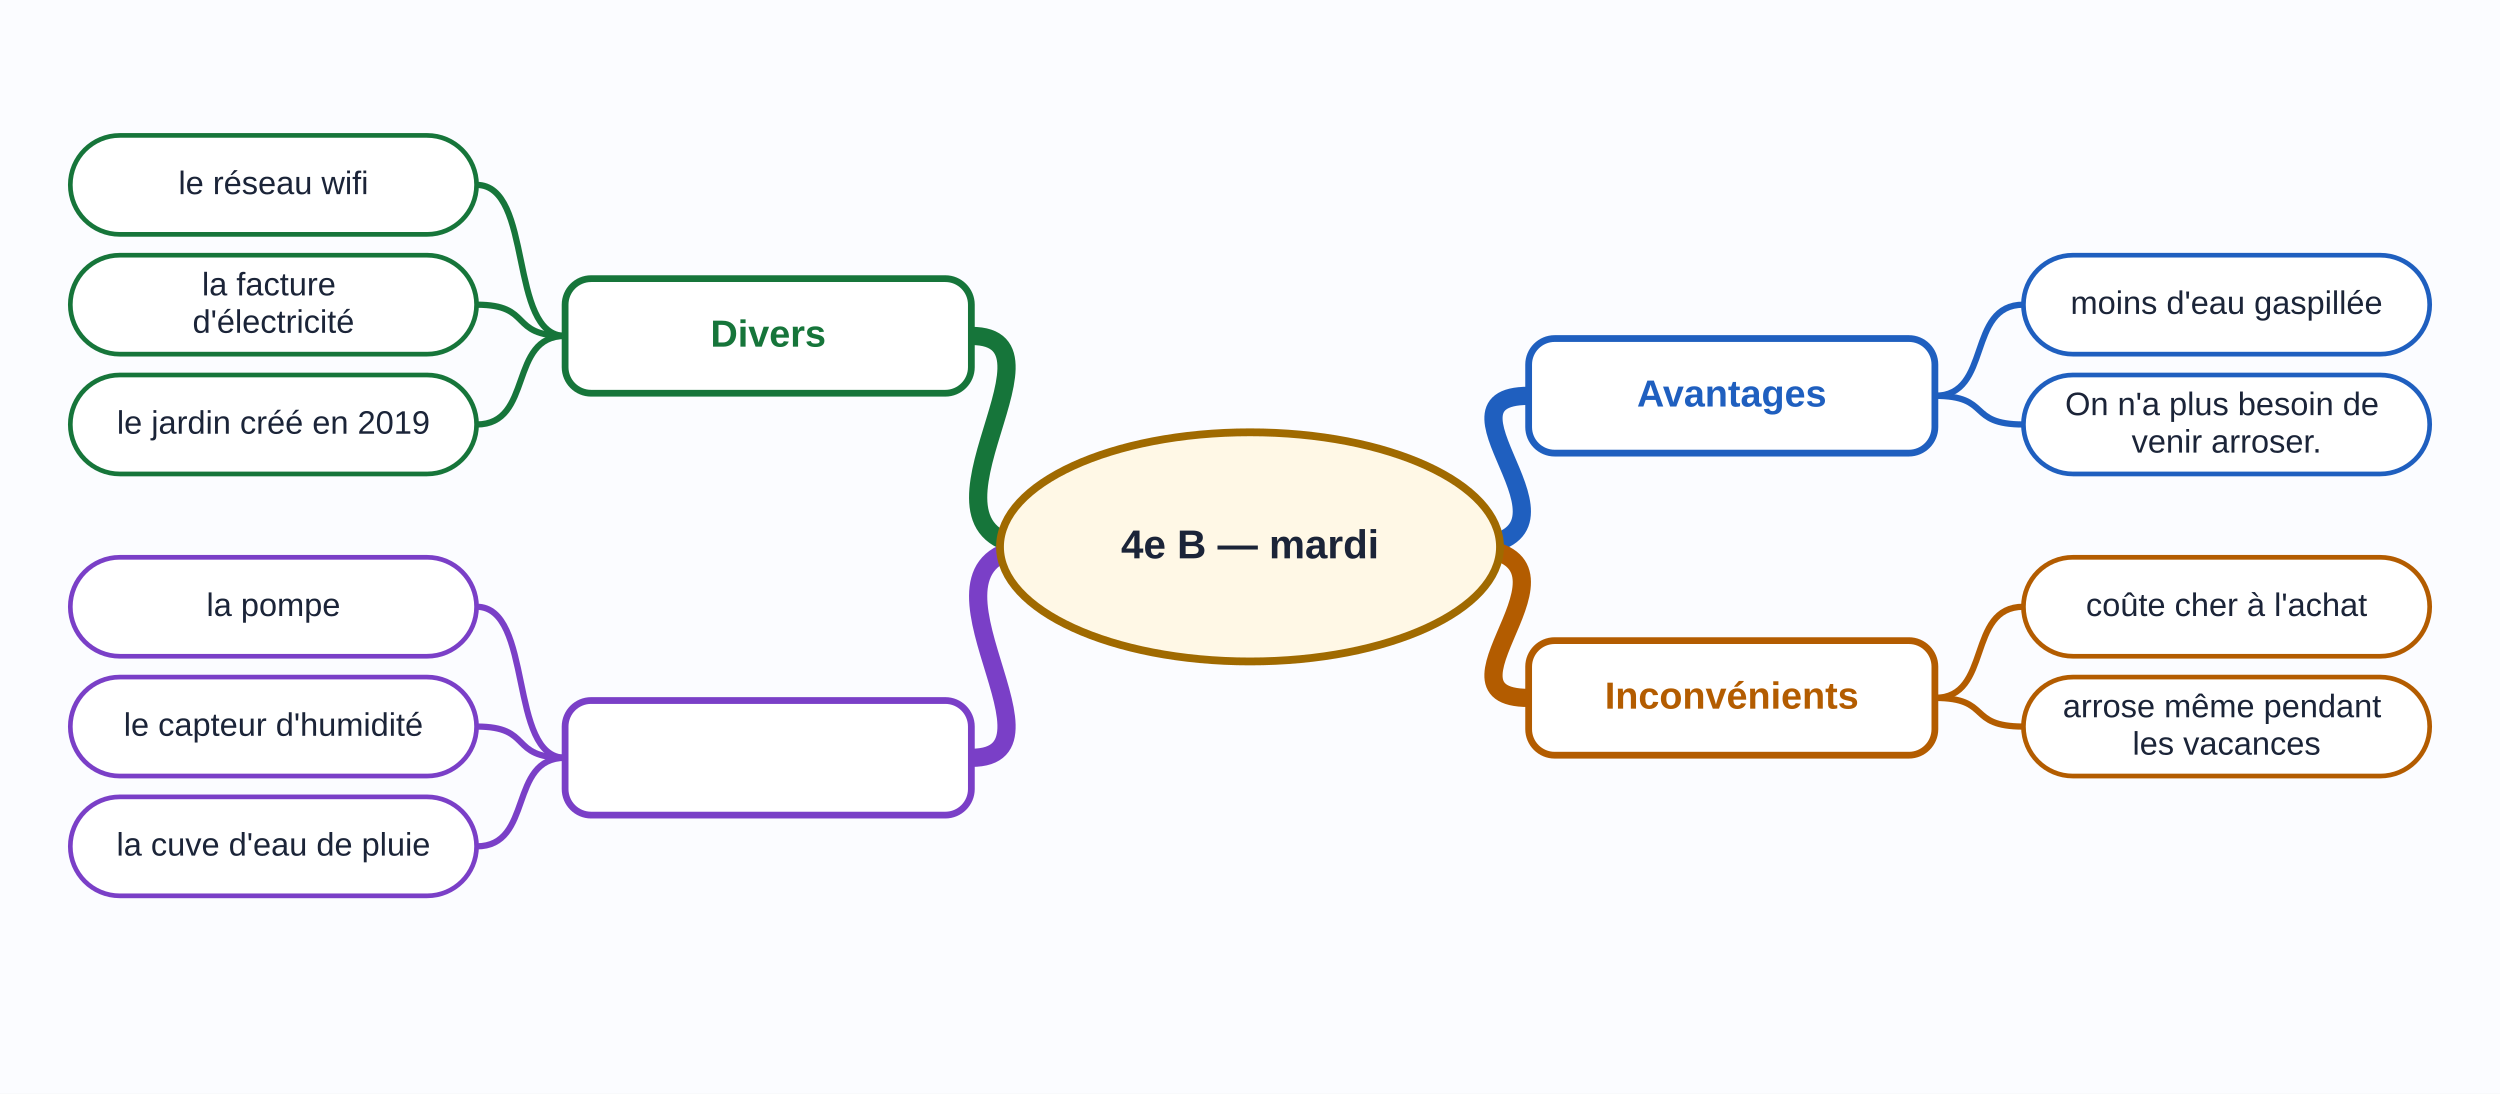
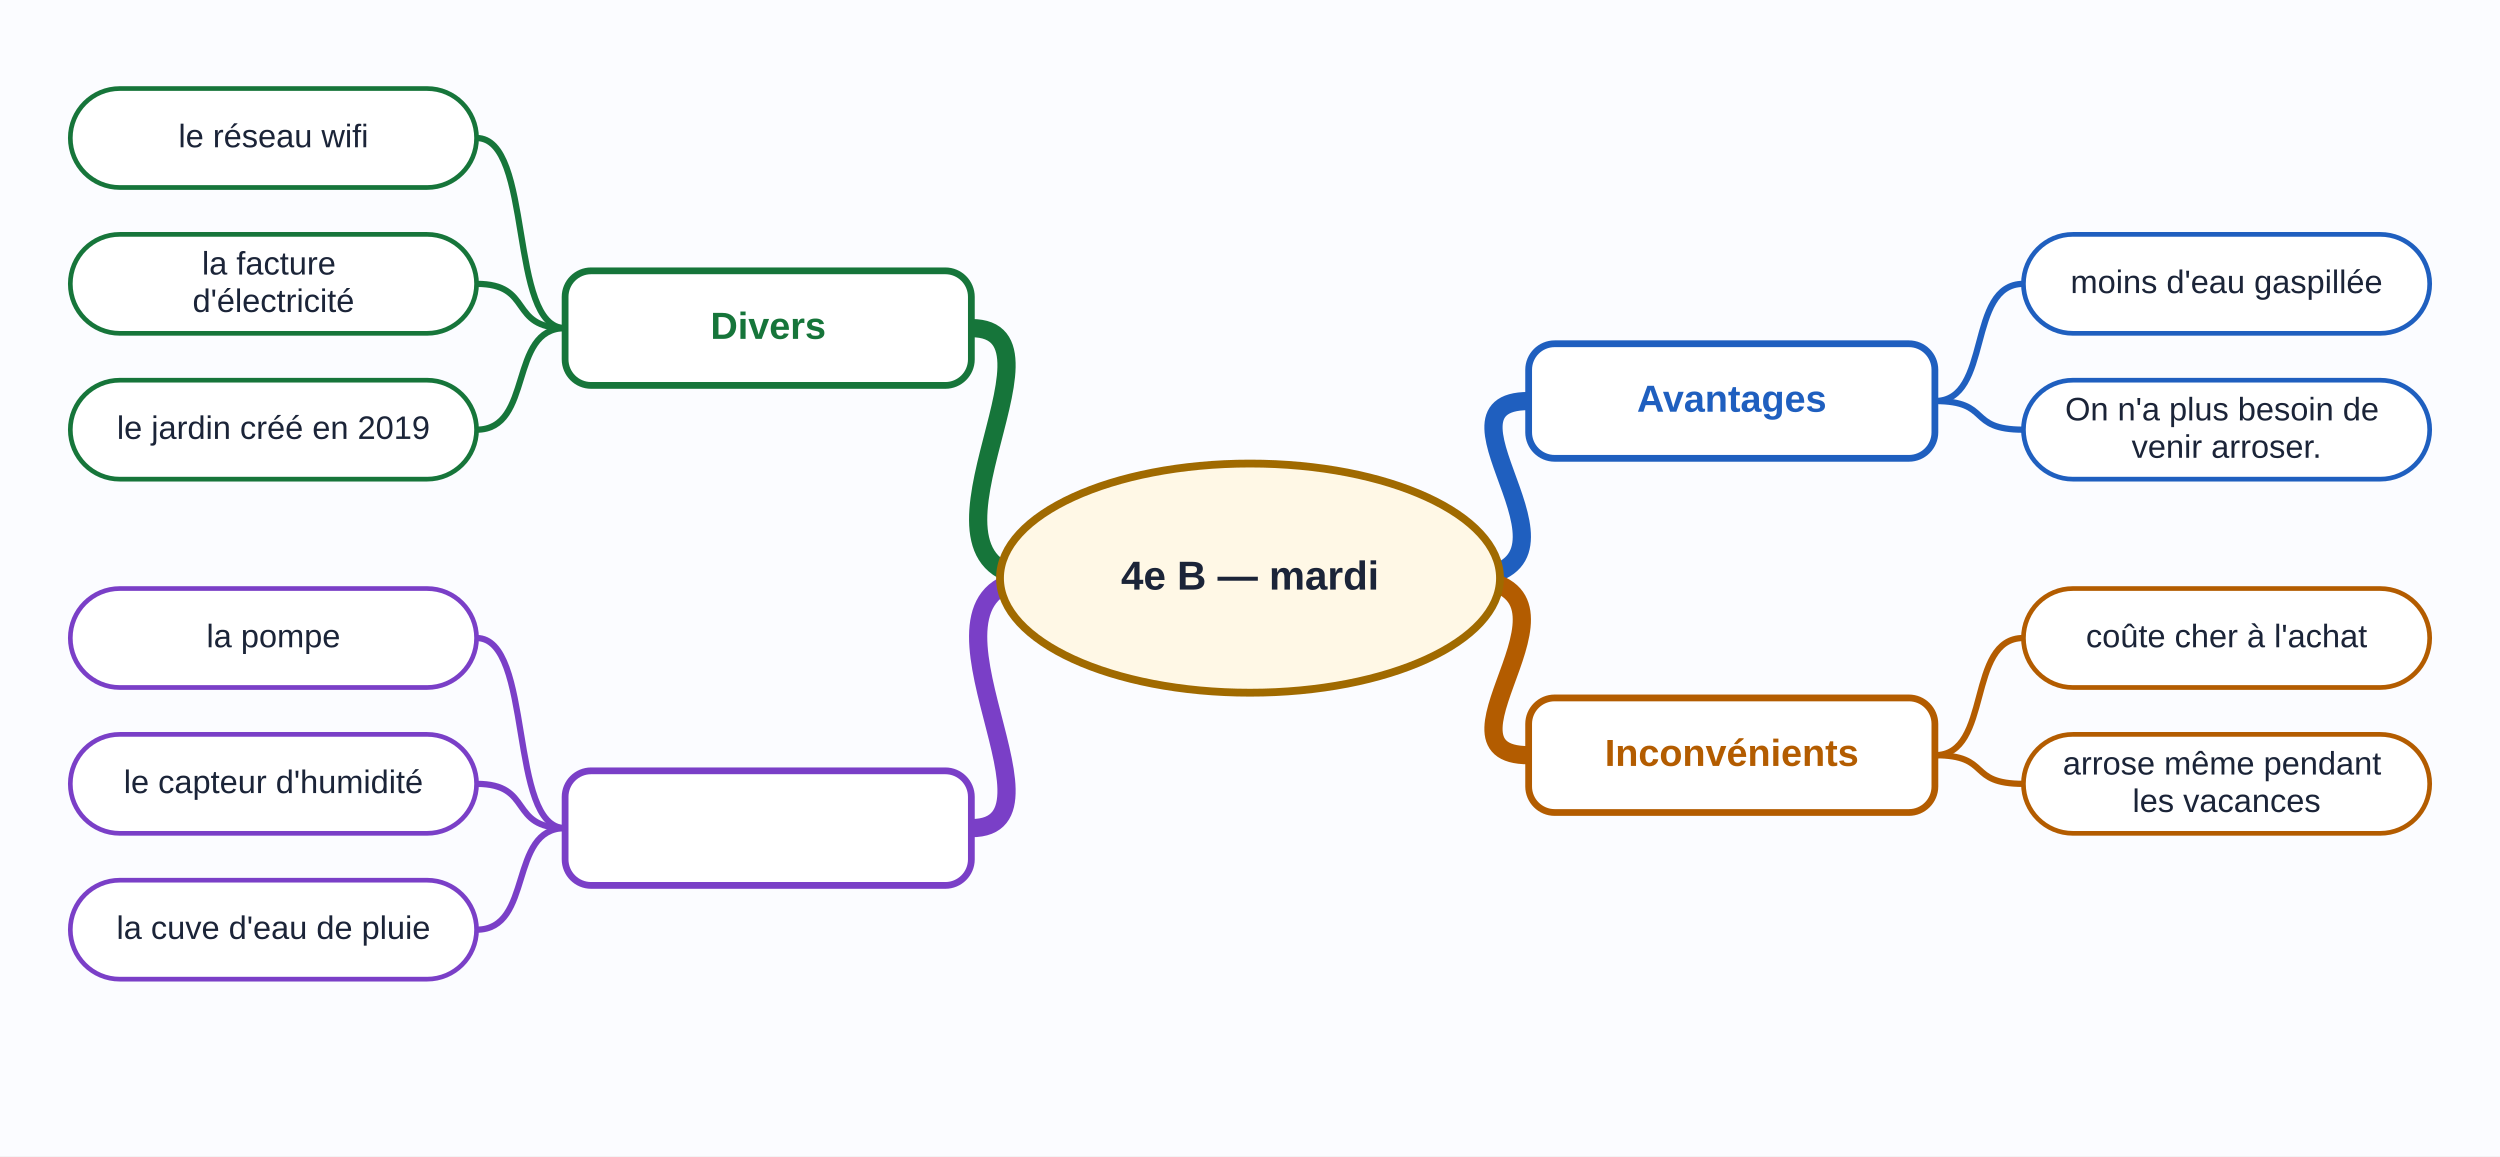
- <svg xmlns="http://www.w3.org/2000/svg" viewBox="0 0 960 420" width="960" height="420" class="schema" id="cm-fautive" role="img" aria-labelledby="cm-fautive-t cm-fautive-d" font-family="'Segoe UI',system-ui,Arial,sans-serif">
-   <rect x="0" y="0" width="960" height="420" fill="#fbfcff" />
-   <path d="M560.0,210.0 C620.0,210.0 545.0,152.0 587.0,152.0" fill="none" stroke="#1f5fbf" stroke-width="7" stroke-linecap="round" />
-   <path d="M743.0,152.0 C765.0,152.0 755.0,117.0 777.0,117.0" fill="none" stroke="#1f5fbf" stroke-width="2.4" />
-   <rect x="777.0" y="98.0" width="156" height="38" rx="19" fill="#ffffff" stroke="#1f5fbf" stroke-width="1.8" />
-   <text x="855.0" y="117.0" font-size="12.5" fill="#1b2438" text-anchor="middle" dominant-baseline="middle">
+ <svg xmlns="http://www.w3.org/2000/svg" viewBox="0 0 960 444" width="960" height="444" class="schema" id="cm-fautive" role="img" aria-labelledby="cm-fautive-t cm-fautive-d" font-family="'Segoe UI',system-ui,Arial,sans-serif">
+   <rect x="0" y="0" width="960" height="444" fill="#fbfcff" />
+   <path d="M560.0,222.0 C620.0,222.0 545.0,154.0 587.0,154.0" fill="none" stroke="#1f5fbf" stroke-width="7" stroke-linecap="round" />
+   <path d="M743.0,154.0 C765.0,154.0 755.0,109.0 777.0,109.0" fill="none" stroke="#1f5fbf" stroke-width="2.4" />
+   <rect x="777.0" y="90.0" width="156" height="38" rx="19" fill="#ffffff" stroke="#1f5fbf" stroke-width="1.8" />
+   <text x="855.0" y="109.0" font-size="12.5" fill="#1b2438" text-anchor="middle" dominant-baseline="middle">
    <tspan x="855.0" dy="-0.00em">moins d'eau gaspillée</tspan>
  </text>
-   <path d="M743.0,152.0 C765.0,152.0 755.0,163.0 777.0,163.0" fill="none" stroke="#1f5fbf" stroke-width="2.4" />
-   <rect x="777.0" y="144.0" width="156" height="38" rx="19" fill="#ffffff" stroke="#1f5fbf" stroke-width="1.8" />
-   <text x="855.0" y="163.0" font-size="12.5" fill="#1b2438" text-anchor="middle" dominant-baseline="middle">
+   <path d="M743.0,154.0 C765.0,154.0 755.0,165.0 777.0,165.0" fill="none" stroke="#1f5fbf" stroke-width="2.4" />
+   <rect x="777.0" y="146.0" width="156" height="38" rx="19" fill="#ffffff" stroke="#1f5fbf" stroke-width="1.8" />
+   <text x="855.0" y="165.0" font-size="12.5" fill="#1b2438" text-anchor="middle" dominant-baseline="middle">
    <tspan x="855.0" dy="-0.57em">On n'a plus besoin de</tspan>
    <tspan x="855.0" dy="1.15em">venir arroser.</tspan>
  </text>
-   <rect x="587.0" y="130.0" width="156" height="44" rx="10" fill="#ffffff" stroke="#1f5fbf" stroke-width="2.6" />
-   <text x="665.0" y="152.0" font-size="14.5" fill="#1f5fbf" text-anchor="middle" dominant-baseline="middle" font-weight="700">
+   <rect x="587.0" y="132.0" width="156" height="44" rx="10" fill="#ffffff" stroke="#1f5fbf" stroke-width="2.6" />
+   <text x="665.0" y="154.0" font-size="14.5" fill="#1f5fbf" text-anchor="middle" dominant-baseline="middle" font-weight="700">
    <tspan x="665.0" dy="-0.00em">Avantages</tspan>
  </text>
-   <path d="M560.0,210.0 C620.0,210.0 545.0,268.0 587.0,268.0" fill="none" stroke="#b35c00" stroke-width="7" stroke-linecap="round" />
-   <path d="M743.0,268.0 C765.0,268.0 755.0,233.0 777.0,233.0" fill="none" stroke="#b35c00" stroke-width="2.4" />
-   <rect x="777.0" y="214.0" width="156" height="38" rx="19" fill="#ffffff" stroke="#b35c00" stroke-width="1.8" />
-   <text x="855.0" y="233.0" font-size="12.5" fill="#1b2438" text-anchor="middle" dominant-baseline="middle">
+   <path d="M560.0,222.0 C620.0,222.0 545.0,290.0 587.0,290.0" fill="none" stroke="#b35c00" stroke-width="7" stroke-linecap="round" />
+   <path d="M743.0,290.0 C765.0,290.0 755.0,245.0 777.0,245.0" fill="none" stroke="#b35c00" stroke-width="2.4" />
+   <rect x="777.0" y="226.0" width="156" height="38" rx="19" fill="#ffffff" stroke="#b35c00" stroke-width="1.8" />
+   <text x="855.0" y="245.0" font-size="12.5" fill="#1b2438" text-anchor="middle" dominant-baseline="middle">
    <tspan x="855.0" dy="-0.00em">coûte cher à l'achat</tspan>
  </text>
-   <path d="M743.0,268.0 C765.0,268.0 755.0,279.0 777.0,279.0" fill="none" stroke="#b35c00" stroke-width="2.4" />
-   <rect x="777.0" y="260.0" width="156" height="38" rx="19" fill="#ffffff" stroke="#b35c00" stroke-width="1.8" />
-   <text x="855.0" y="279.0" font-size="12.5" fill="#1b2438" text-anchor="middle" dominant-baseline="middle">
+   <path d="M743.0,290.0 C765.0,290.0 755.0,301.0 777.0,301.0" fill="none" stroke="#b35c00" stroke-width="2.4" />
+   <rect x="777.0" y="282.0" width="156" height="38" rx="19" fill="#ffffff" stroke="#b35c00" stroke-width="1.8" />
+   <text x="855.0" y="301.0" font-size="12.5" fill="#1b2438" text-anchor="middle" dominant-baseline="middle">
    <tspan x="855.0" dy="-0.57em">arrose même pendant</tspan>
    <tspan x="855.0" dy="1.15em">les vacances</tspan>
  </text>
-   <rect x="587.0" y="246.0" width="156" height="44" rx="10" fill="#ffffff" stroke="#b35c00" stroke-width="2.6" />
-   <text x="665.0" y="268.0" font-size="14.5" fill="#b35c00" text-anchor="middle" dominant-baseline="middle" font-weight="700">
+   <rect x="587.0" y="268.0" width="156" height="44" rx="10" fill="#ffffff" stroke="#b35c00" stroke-width="2.6" />
+   <text x="665.0" y="290.0" font-size="14.5" fill="#b35c00" text-anchor="middle" dominant-baseline="middle" font-weight="700">
    <tspan x="665.0" dy="-0.00em">Inconvénients</tspan>
  </text>
-   <path d="M400.0,210.0 C340.0,210.0 415.0,129.0 373.0,129.0" fill="none" stroke="#16753a" stroke-width="7" stroke-linecap="round" />
-   <path d="M217.0,129.0 C195.0,129.0 205.0,71.0 183.0,71.0" fill="none" stroke="#16753a" stroke-width="2.4" />
-   <rect x="27.0" y="52.0" width="156" height="38" rx="19" fill="#ffffff" stroke="#16753a" stroke-width="1.8" />
-   <text x="105.0" y="71.0" font-size="12.5" fill="#1b2438" text-anchor="middle" dominant-baseline="middle">
+   <path d="M400.0,222.0 C340.0,222.0 415.0,126.0 373.0,126.0" fill="none" stroke="#16753a" stroke-width="7" stroke-linecap="round" />
+   <path d="M217.0,126.0 C195.0,126.0 205.0,53.0 183.0,53.0" fill="none" stroke="#16753a" stroke-width="2.4" />
+   <rect x="27.0" y="34.0" width="156" height="38" rx="19" fill="#ffffff" stroke="#16753a" stroke-width="1.8" />
+   <text x="105.0" y="53.0" font-size="12.5" fill="#1b2438" text-anchor="middle" dominant-baseline="middle">
    <tspan x="105.0" dy="-0.00em">le réseau wifi</tspan>
  </text>
-   <path d="M217.0,129.0 C195.0,129.0 205.0,117.0 183.0,117.0" fill="none" stroke="#16753a" stroke-width="2.4" />
-   <rect x="27.0" y="98.0" width="156" height="38" rx="19" fill="#ffffff" stroke="#16753a" stroke-width="1.8" />
-   <text x="105.0" y="117.0" font-size="12.5" fill="#1b2438" text-anchor="middle" dominant-baseline="middle">
+   <path d="M217.0,126.0 C195.0,126.0 205.0,109.0 183.0,109.0" fill="none" stroke="#16753a" stroke-width="2.4" />
+   <rect x="27.0" y="90.0" width="156" height="38" rx="19" fill="#ffffff" stroke="#16753a" stroke-width="1.8" />
+   <text x="105.0" y="109.0" font-size="12.5" fill="#1b2438" text-anchor="middle" dominant-baseline="middle">
    <tspan x="105.0" dy="-0.57em">la facture</tspan>
    <tspan x="105.0" dy="1.15em">d'électricité</tspan>
  </text>
-   <path d="M217.0,129.0 C195.0,129.0 205.0,163.0 183.0,163.0" fill="none" stroke="#16753a" stroke-width="2.4" />
-   <rect x="27.0" y="144.0" width="156" height="38" rx="19" fill="#ffffff" stroke="#16753a" stroke-width="1.8" />
-   <text x="105.0" y="163.0" font-size="12.5" fill="#1b2438" text-anchor="middle" dominant-baseline="middle">
+   <path d="M217.0,126.0 C195.0,126.0 205.0,165.0 183.0,165.0" fill="none" stroke="#16753a" stroke-width="2.4" />
+   <rect x="27.0" y="146.0" width="156" height="38" rx="19" fill="#ffffff" stroke="#16753a" stroke-width="1.8" />
+   <text x="105.0" y="165.0" font-size="12.5" fill="#1b2438" text-anchor="middle" dominant-baseline="middle">
    <tspan x="105.0" dy="-0.00em">le jardin créé en 2019</tspan>
  </text>
-   <rect x="217.0" y="107.0" width="156" height="44" rx="10" fill="#ffffff" stroke="#16753a" stroke-width="2.6" />
-   <text x="295.0" y="129.0" font-size="14.5" fill="#16753a" text-anchor="middle" dominant-baseline="middle" font-weight="700">
+   <rect x="217.0" y="104.0" width="156" height="44" rx="10" fill="#ffffff" stroke="#16753a" stroke-width="2.6" />
+   <text x="295.0" y="126.0" font-size="14.5" fill="#16753a" text-anchor="middle" dominant-baseline="middle" font-weight="700">
    <tspan x="295.0" dy="-0.00em">Divers</tspan>
  </text>
-   <path d="M400.0,210.0 C340.0,210.0 415.0,291.0 373.0,291.0" fill="none" stroke="#7a3fc7" stroke-width="7" stroke-linecap="round" />
-   <path d="M217.0,291.0 C195.0,291.0 205.0,233.0 183.0,233.0" fill="none" stroke="#7a3fc7" stroke-width="2.4" />
-   <rect x="27.0" y="214.0" width="156" height="38" rx="19" fill="#ffffff" stroke="#7a3fc7" stroke-width="1.8" />
-   <text x="105.0" y="233.0" font-size="12.5" fill="#1b2438" text-anchor="middle" dominant-baseline="middle">
+   <path d="M400.0,222.0 C340.0,222.0 415.0,318.0 373.0,318.0" fill="none" stroke="#7a3fc7" stroke-width="7" stroke-linecap="round" />
+   <path d="M217.0,318.0 C195.0,318.0 205.0,245.0 183.0,245.0" fill="none" stroke="#7a3fc7" stroke-width="2.4" />
+   <rect x="27.0" y="226.0" width="156" height="38" rx="19" fill="#ffffff" stroke="#7a3fc7" stroke-width="1.8" />
+   <text x="105.0" y="245.0" font-size="12.5" fill="#1b2438" text-anchor="middle" dominant-baseline="middle">
    <tspan x="105.0" dy="-0.00em">la pompe</tspan>
  </text>
-   <path d="M217.0,291.0 C195.0,291.0 205.0,279.0 183.0,279.0" fill="none" stroke="#7a3fc7" stroke-width="2.4" />
-   <rect x="27.0" y="260.0" width="156" height="38" rx="19" fill="#ffffff" stroke="#7a3fc7" stroke-width="1.8" />
-   <text x="105.0" y="279.0" font-size="12.5" fill="#1b2438" text-anchor="middle" dominant-baseline="middle">
+   <path d="M217.0,318.0 C195.0,318.0 205.0,301.0 183.0,301.0" fill="none" stroke="#7a3fc7" stroke-width="2.4" />
+   <rect x="27.0" y="282.0" width="156" height="38" rx="19" fill="#ffffff" stroke="#7a3fc7" stroke-width="1.8" />
+   <text x="105.0" y="301.0" font-size="12.5" fill="#1b2438" text-anchor="middle" dominant-baseline="middle">
    <tspan x="105.0" dy="-0.00em">le capteur d'humidité</tspan>
  </text>
-   <path d="M217.0,291.0 C195.0,291.0 205.0,325.0 183.0,325.0" fill="none" stroke="#7a3fc7" stroke-width="2.4" />
-   <rect x="27.0" y="306.0" width="156" height="38" rx="19" fill="#ffffff" stroke="#7a3fc7" stroke-width="1.8" />
-   <text x="105.0" y="325.0" font-size="12.5" fill="#1b2438" text-anchor="middle" dominant-baseline="middle">
+   <path d="M217.0,318.0 C195.0,318.0 205.0,357.0 183.0,357.0" fill="none" stroke="#7a3fc7" stroke-width="2.4" />
+   <rect x="27.0" y="338.0" width="156" height="38" rx="19" fill="#ffffff" stroke="#7a3fc7" stroke-width="1.8" />
+   <text x="105.0" y="357.0" font-size="12.5" fill="#1b2438" text-anchor="middle" dominant-baseline="middle">
    <tspan x="105.0" dy="-0.00em">la cuve d'eau de pluie</tspan>
  </text>
-   <rect x="217.0" y="269.0" width="156" height="44" rx="10" fill="#ffffff" stroke="#7a3fc7" stroke-width="2.6" />
-   <text x="295.0" y="291.0" font-size="14.5" fill="#7a3fc7" text-anchor="middle" dominant-baseline="middle" font-weight="700">
+   <rect x="217.0" y="296.0" width="156" height="44" rx="10" fill="#ffffff" stroke="#7a3fc7" stroke-width="2.6" />
+   <text x="295.0" y="318.0" font-size="14.5" fill="#7a3fc7" text-anchor="middle" dominant-baseline="middle" font-weight="700">
    <tspan x="295.0" dy="-0.00em" />
  </text>
-   <ellipse cx="480.0" cy="210.0" rx="96" ry="44" fill="#fff8e6" stroke="#a06a00" stroke-width="3" />
-   <text x="480.0" y="210.0" font-size="15.5" fill="#1b2438" text-anchor="middle" dominant-baseline="middle" font-weight="700">
+   <ellipse cx="480.0" cy="222.0" rx="96" ry="44" fill="#fff8e6" stroke="#a06a00" stroke-width="3" />
+   <text x="480.0" y="222.0" font-size="15.5" fill="#1b2438" text-anchor="middle" dominant-baseline="middle" font-weight="700">
    <tspan x="480.0" dy="-0.00em">4e B — mardi</tspan>
  </text>
</svg>
